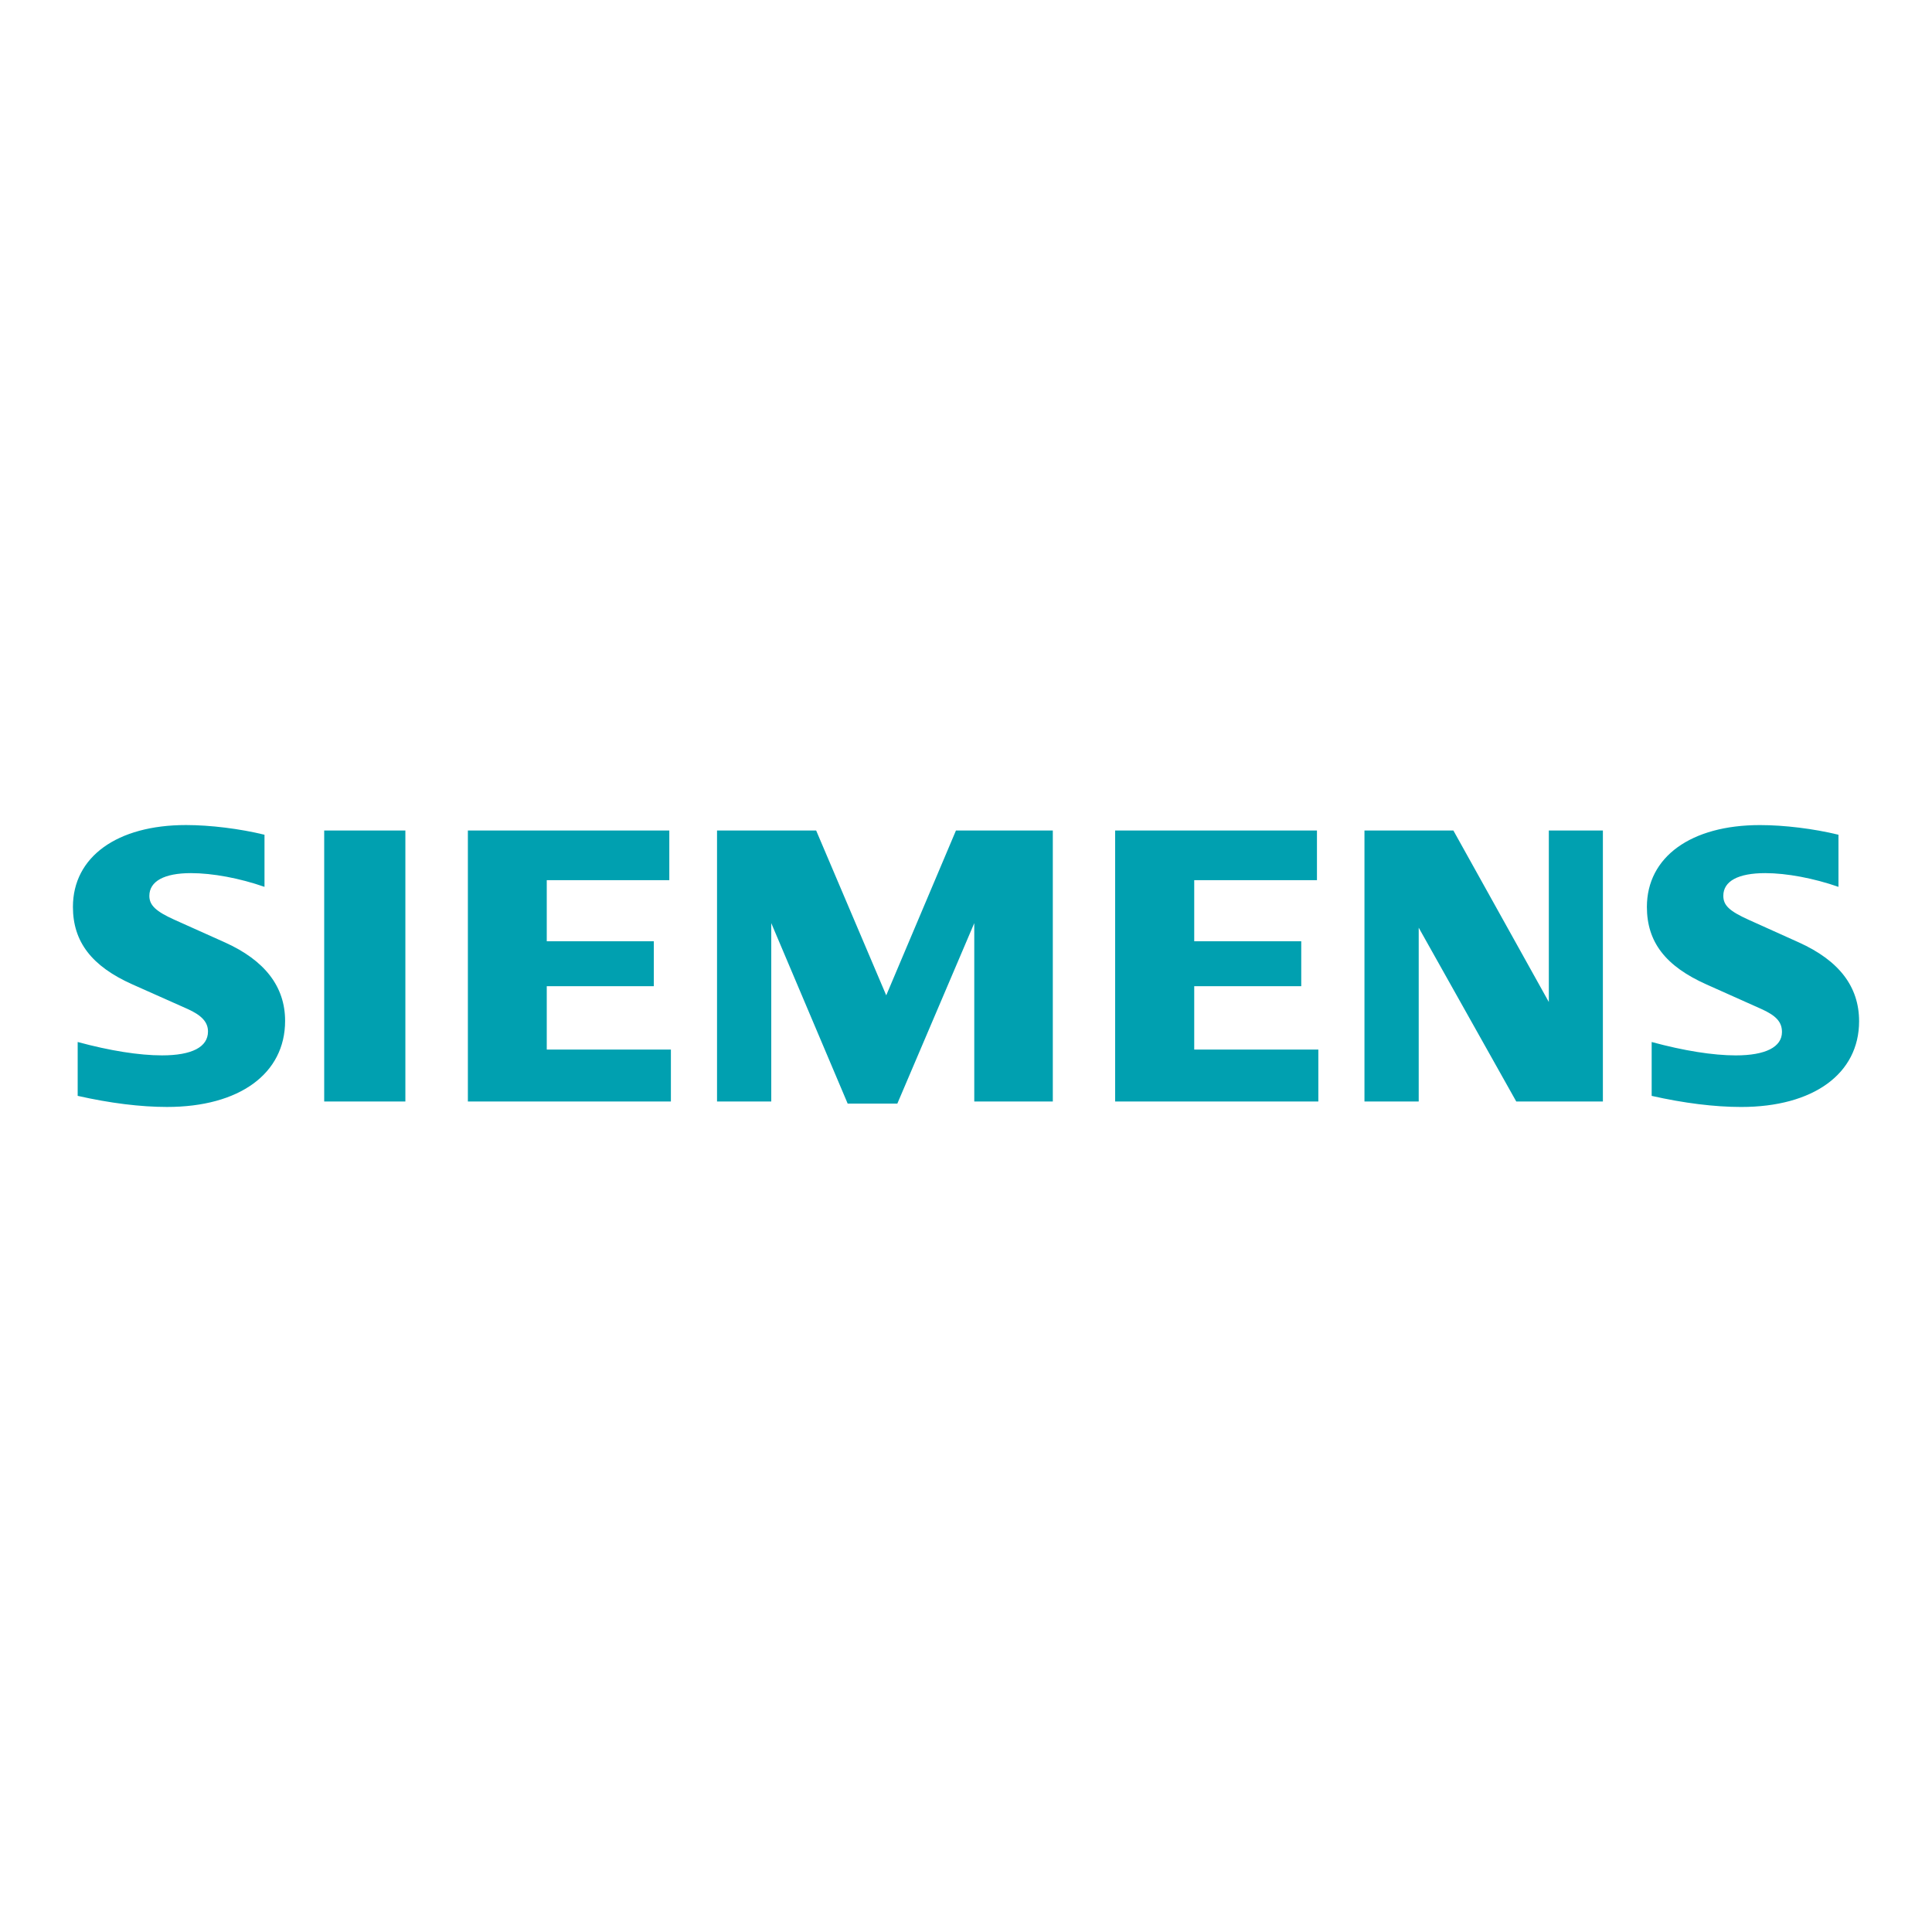
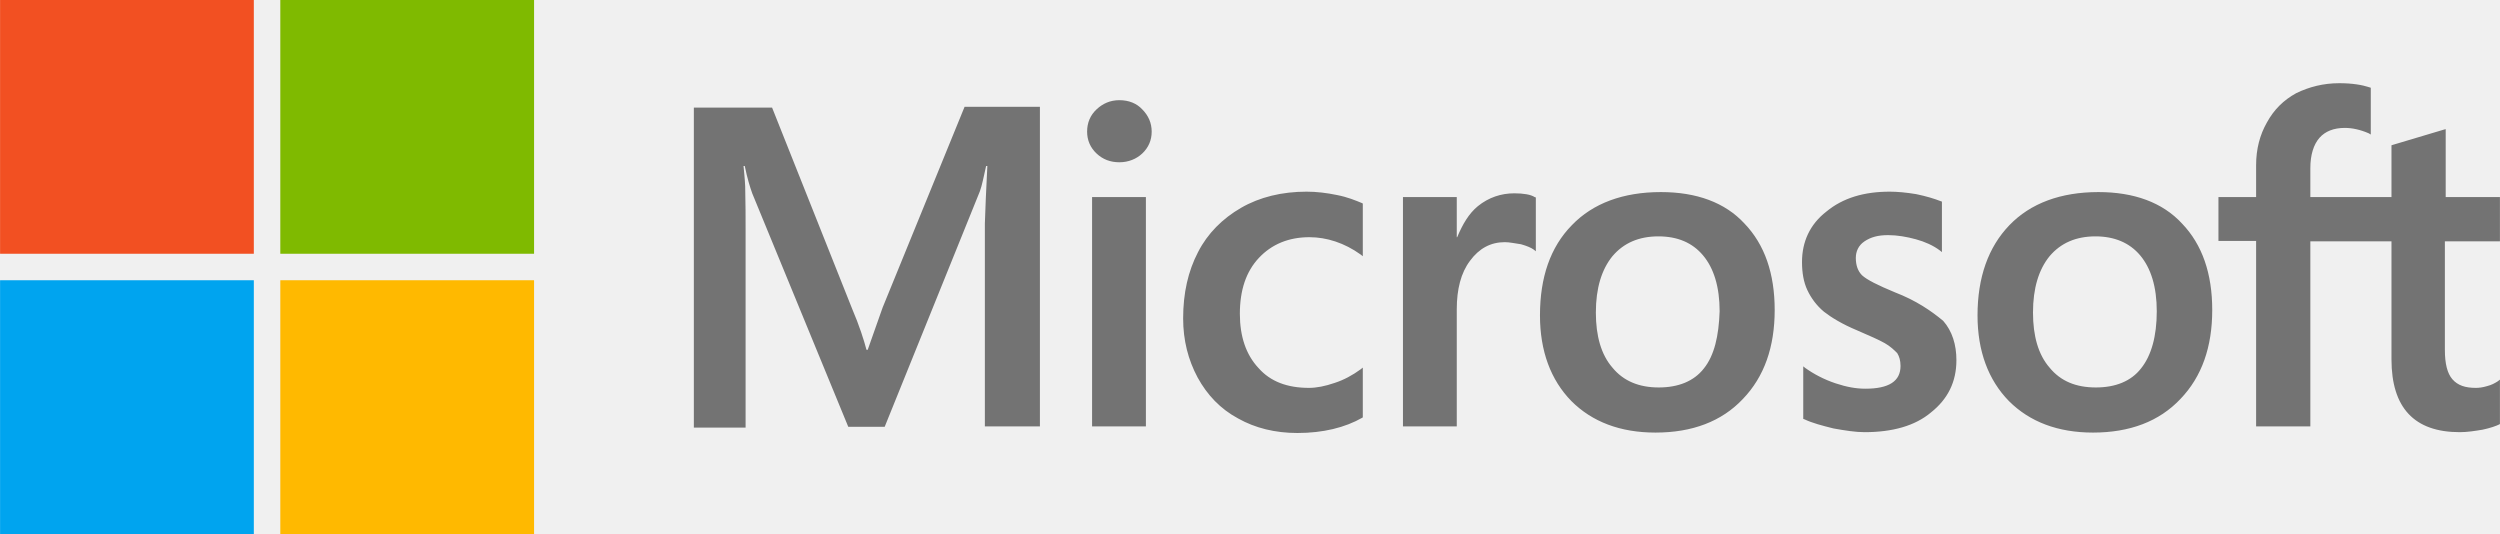
- <svg xmlns="http://www.w3.org/2000/svg" width="800px" height="800px" viewBox="0 0 192.756 192.756">
-   <g fill-rule="evenodd" clip-rule="evenodd">
-     <path fill="#ffffff" d="M0 0h192.756v192.756H0V0z" />
-     <path d="M26.389 83.282v5.2c-2.473-.865-5.181-1.37-7.34-1.37-2.665 0-4.148.812-4.148 2.271 0 .931.649 1.548 2.511 2.385l5.008 2.247c4.006 1.8 6.025 4.426 6.025 7.838 0 5.266-4.558 8.588-11.783 8.588-2.635 0-5.683-.377-8.912-1.107v-5.375c3.201.871 6.133 1.336 8.414 1.336 2.987 0 4.587-.832 4.587-2.383 0-.932-.625-1.617-2.056-2.256l-5.481-2.441c-4.063-1.812-5.938-4.253-5.938-7.733 0-4.987 4.393-8.167 11.285-8.167 2.413 0 5.383.367 7.828.967zM32.345 82.86h8.099v27.036h-8.099V82.86zM66.777 82.86v4.953H54.55v6.098h10.681v4.48H54.55v6.322h12.385v5.183H46.68V82.86h20.097zM105.039 82.86v27.036h-7.836V92.101l-7.676 18.006h-4.954l-7.624-18.006v17.795h-5.411V82.86h9.89l6.992 16.445 6.956-16.445h9.663zM131.393 82.86v4.953h-12.245v6.098h10.678v4.48h-10.678v6.322h12.383v5.183h-20.273V82.86h20.135zM159.92 82.86v27.036h-8.643l-9.732-17.34v17.34h-5.412V82.86h8.871l9.523 17.111V82.86h5.393zM183.424 83.282v5.2c-2.455-.859-5.18-1.37-7.299-1.37-2.707 0-4.189.799-4.189 2.263 0 .954.605 1.524 2.531 2.394l4.986 2.247c4.035 1.819 6.029 4.422 6.029 7.874 0 5.238-4.562 8.553-11.771 8.553-2.639 0-5.699-.379-8.924-1.107v-5.375c3.197.869 6.123 1.336 8.389 1.336 2.967 0 4.611-.832 4.611-2.334 0-.994-.576-1.635-2.076-2.305l-5.459-2.441c-4.088-1.826-5.941-4.239-5.941-7.732 0-4.984 4.395-8.166 11.271-8.166 2.42-.003 5.402.363 7.842.963z" fill="#00a0b0" />
-   </g>
+ <svg xmlns="http://www.w3.org/2000/svg" viewBox="0 0 603.9 129" width="2500" height="534">
+   <path d="M213.2 74.3l-3.6 10.2h-.3c-.6-2.3-1.7-5.8-3.5-10L186.5 26h-18.9v77.3h12.5V55.6c0-3 0-6.4-.1-10.6-.1-2.1-.3-3.7-.4-4.9h.3c.6 3 1.3 5.2 1.8 6.6l23.2 56.4h8.8l23-56.9c.5-1.3 1-3.9 1.5-6.1h.3c-.3 5.7-.5 10.8-.6 13.9v49h13.3V25.8H233zm50.6-26.7h13V103h-13zm6.6-23.4c-2.2 0-4 .8-5.5 2.2s-2.3 3.2-2.3 5.4c0 2.1.8 3.9 2.3 5.3s3.3 2.1 5.5 2.1 4.1-.8 5.5-2.1c1.5-1.4 2.3-3.2 2.3-5.3s-.8-3.9-2.3-5.4c-1.3-1.4-3.2-2.2-5.5-2.2m52.5 22.9c-2.4-.5-4.9-.8-7.3-.8-5.9 0-11.3 1.3-15.8 3.9s-8.1 6.2-10.4 10.7c-2.4 4.6-3.6 9.9-3.6 16 0 5.3 1.2 10 3.5 14.3 2.3 4.2 5.5 7.6 9.8 9.9 4.1 2.3 8.9 3.5 14.3 3.5 6.2 0 11.5-1.3 15.7-3.7l.1-.1v-12l-.5.4c-1.9 1.4-4.1 2.6-6.3 3.3-2.3.8-4.4 1.2-6.2 1.2-5.2 0-9.3-1.5-12.2-4.8-3-3.2-4.5-7.6-4.5-13.1 0-5.7 1.5-10.2 4.6-13.5s7.2-5 12.2-5c4.2 0 8.5 1.4 12.4 4.2l.5.4V49.2l-.1-.1c-1.7-.7-3.6-1.5-6.2-2m42.9-.4c-3.2 0-6.2 1-8.8 3.1-2.2 1.8-3.7 4.4-5 7.5h-.1v-9.7h-13V103h13V74.7c0-4.8 1-8.8 3.2-11.7 2.2-3 5-4.5 8.4-4.5 1.2 0 2.4.3 3.9.5 1.4.4 2.4.8 3.1 1.3l.5.4v-13l-.3-.1c-.9-.6-2.7-.9-4.9-.9m35.4-.3c-9.1 0-16.4 2.7-21.5 8-5.2 5.3-7.7 12.6-7.7 21.8 0 8.6 2.6 15.6 7.6 20.7 5 5 11.8 7.6 20.3 7.6 8.9 0 16-2.7 21.1-8.1 5.2-5.4 7.7-12.6 7.7-21.5 0-8.8-2.4-15.8-7.3-20.9-4.7-5.1-11.6-7.6-20.2-7.6M411.6 89c-2.4 3.1-6.2 4.6-10.9 4.6s-8.5-1.5-11.2-4.8c-2.7-3.1-4-7.6-4-13.3 0-5.9 1.4-10.4 4-13.6 2.7-3.2 6.4-4.8 11.1-4.8 4.6 0 8.2 1.5 10.8 4.6s4 7.6 4 13.5c-.2 6-1.3 10.7-3.8 13.8m46.1-18.4c-4.1-1.7-6.7-3-7.9-4.1-1-1-1.5-2.4-1.5-4.2 0-1.5.6-3 2.1-4s3.2-1.5 5.7-1.5c2.2 0 4.5.4 6.7 1s4.2 1.5 5.8 2.7l.5.4V48.7l-.3-.1c-1.5-.6-3.5-1.2-5.9-1.7-2.4-.4-4.6-.6-6.4-.6-6.2 0-11.3 1.5-15.3 4.8-4 3.1-5.9 7.3-5.9 12.2 0 2.6.4 4.9 1.3 6.8s2.2 3.7 4 5.2c1.8 1.4 4.4 3 8 4.5 3 1.3 5.3 2.3 6.7 3.1s2.3 1.7 3 2.4c.5.8.8 1.8.8 3.1 0 3.7-2.8 5.5-8.5 5.5-2.2 0-4.5-.4-7.2-1.3s-5.2-2.2-7.3-3.7l-.5-.4v12.7l.3.1c1.9.9 4.2 1.5 7 2.2 2.8.5 5.3.9 7.5.9 6.7 0 12.2-1.5 16.1-4.8 4-3.2 6.1-7.3 6.1-12.6 0-3.7-1-7-3.2-9.5-2.9-2.4-6.5-4.9-11.7-6.9m49.2-24.2c-9.1 0-16.4 2.7-21.5 8s-7.7 12.6-7.7 21.8c0 8.6 2.6 15.6 7.6 20.7 5 5 11.8 7.6 20.3 7.6 8.9 0 16-2.7 21.1-8.1 5.2-5.4 7.7-12.6 7.7-21.5 0-8.8-2.4-15.8-7.3-20.9-4.7-5.1-11.6-7.6-20.2-7.6M517.2 89c-2.4 3.1-6.2 4.6-10.9 4.6-4.8 0-8.5-1.5-11.2-4.8-2.7-3.1-4-7.6-4-13.3 0-5.9 1.4-10.4 4-13.6 2.7-3.2 6.4-4.8 11.1-4.8 4.5 0 8.2 1.5 10.8 4.6s4 7.6 4 13.5c0 6-1.3 10.7-3.8 13.8m86.7-30.7V47.6h-13.1V31.2l-.4.1L578 35l-.3.1v12.5h-19.6v-7c0-3.2.8-5.7 2.2-7.3s3.5-2.4 6.1-2.4c1.8 0 3.7.4 5.8 1.3l.5.3V21.2l-.3-.1c-1.8-.6-4.2-1-7.3-1-3.9 0-7.3.9-10.4 2.4-3.1 1.7-5.4 4-7.1 7.1-1.7 3-2.6 6.4-2.6 10.3v7.7h-9.1v10.6h9.1V103h13.1V58.3h19.6v28.5c0 11.7 5.5 17.6 16.5 17.6 1.8 0 3.7-.3 5.5-.6 1.9-.4 3.3-.9 4.1-1.3l.1-.1V91.7l-.5.4c-.8.5-1.5.9-2.7 1.2-1 .3-1.9.4-2.6.4-2.6 0-4.4-.6-5.7-2.1-1.2-1.4-1.8-3.7-1.8-7.1V58.3h13.3z" fill="#737373" />
+   <path d="M0 0h61.3v61.3H0z" fill="#f25022" />
+   <path d="M67.7 0H129v61.3H67.7z" fill="#7fba00" />
+   <path d="M0 67.7h61.3V129H0z" fill="#00a4ef" />
+   <path d="M67.7 67.7H129V129H67.7z" fill="#ffb900" />
</svg>
